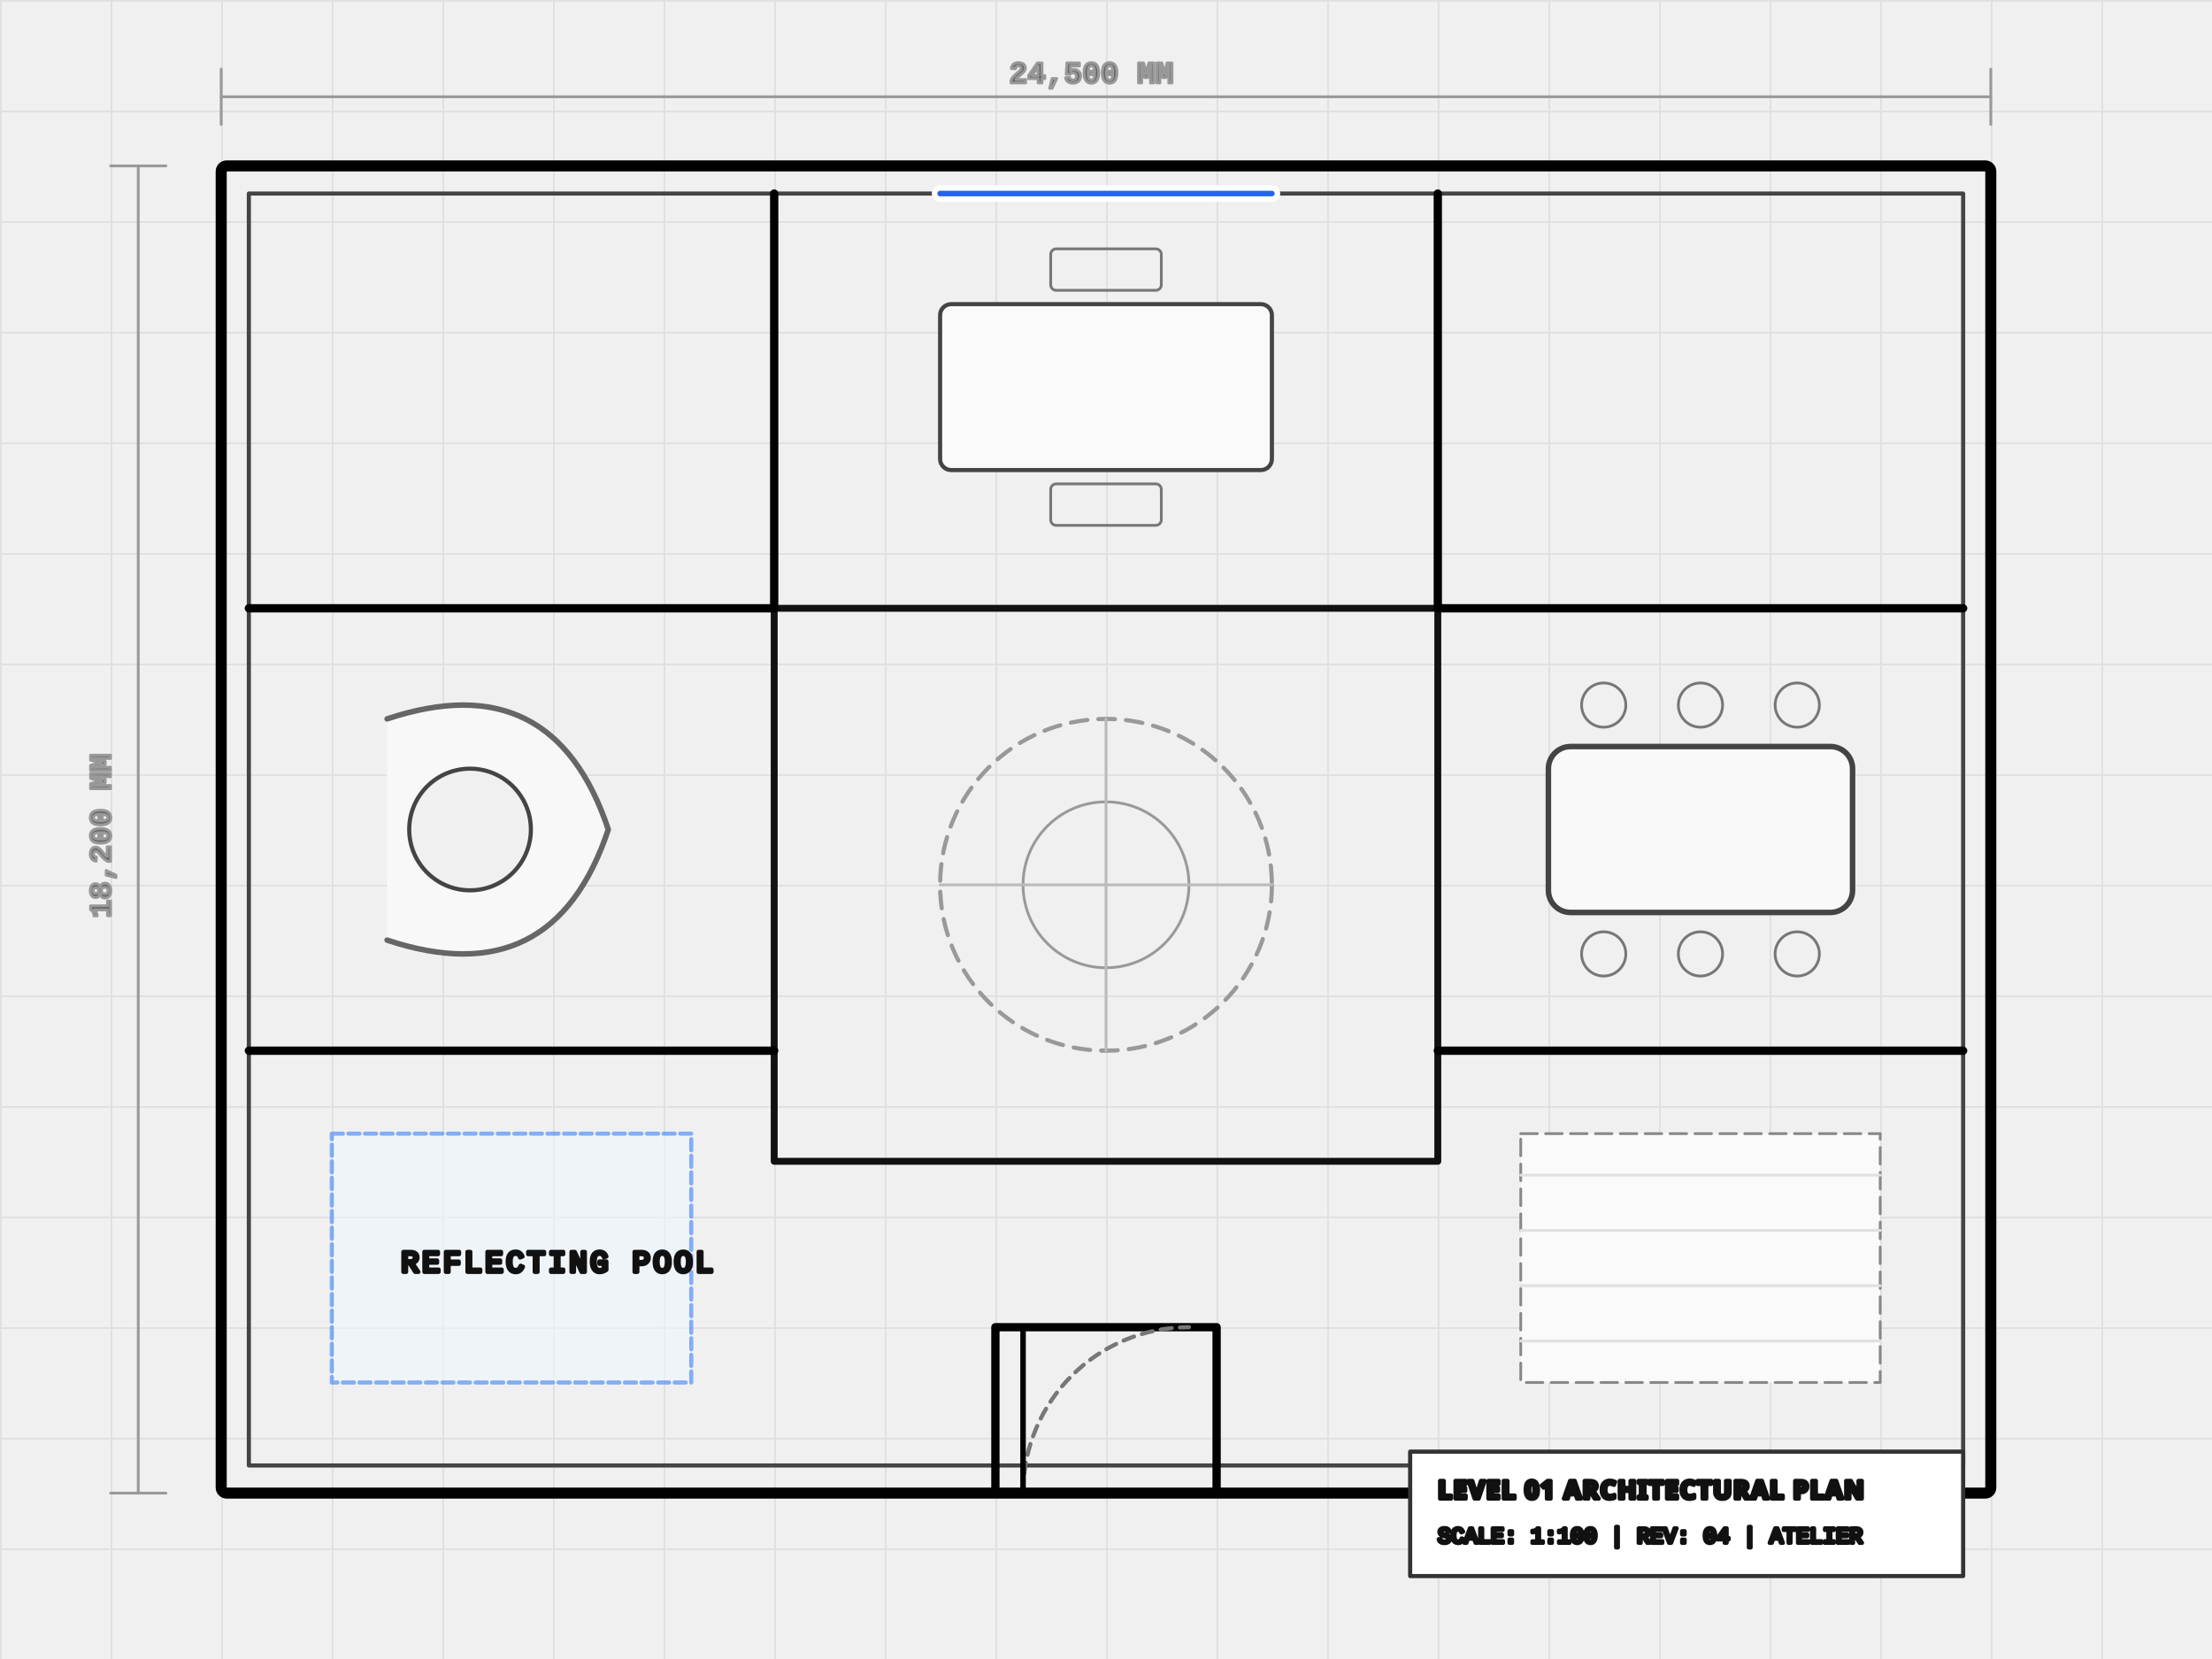
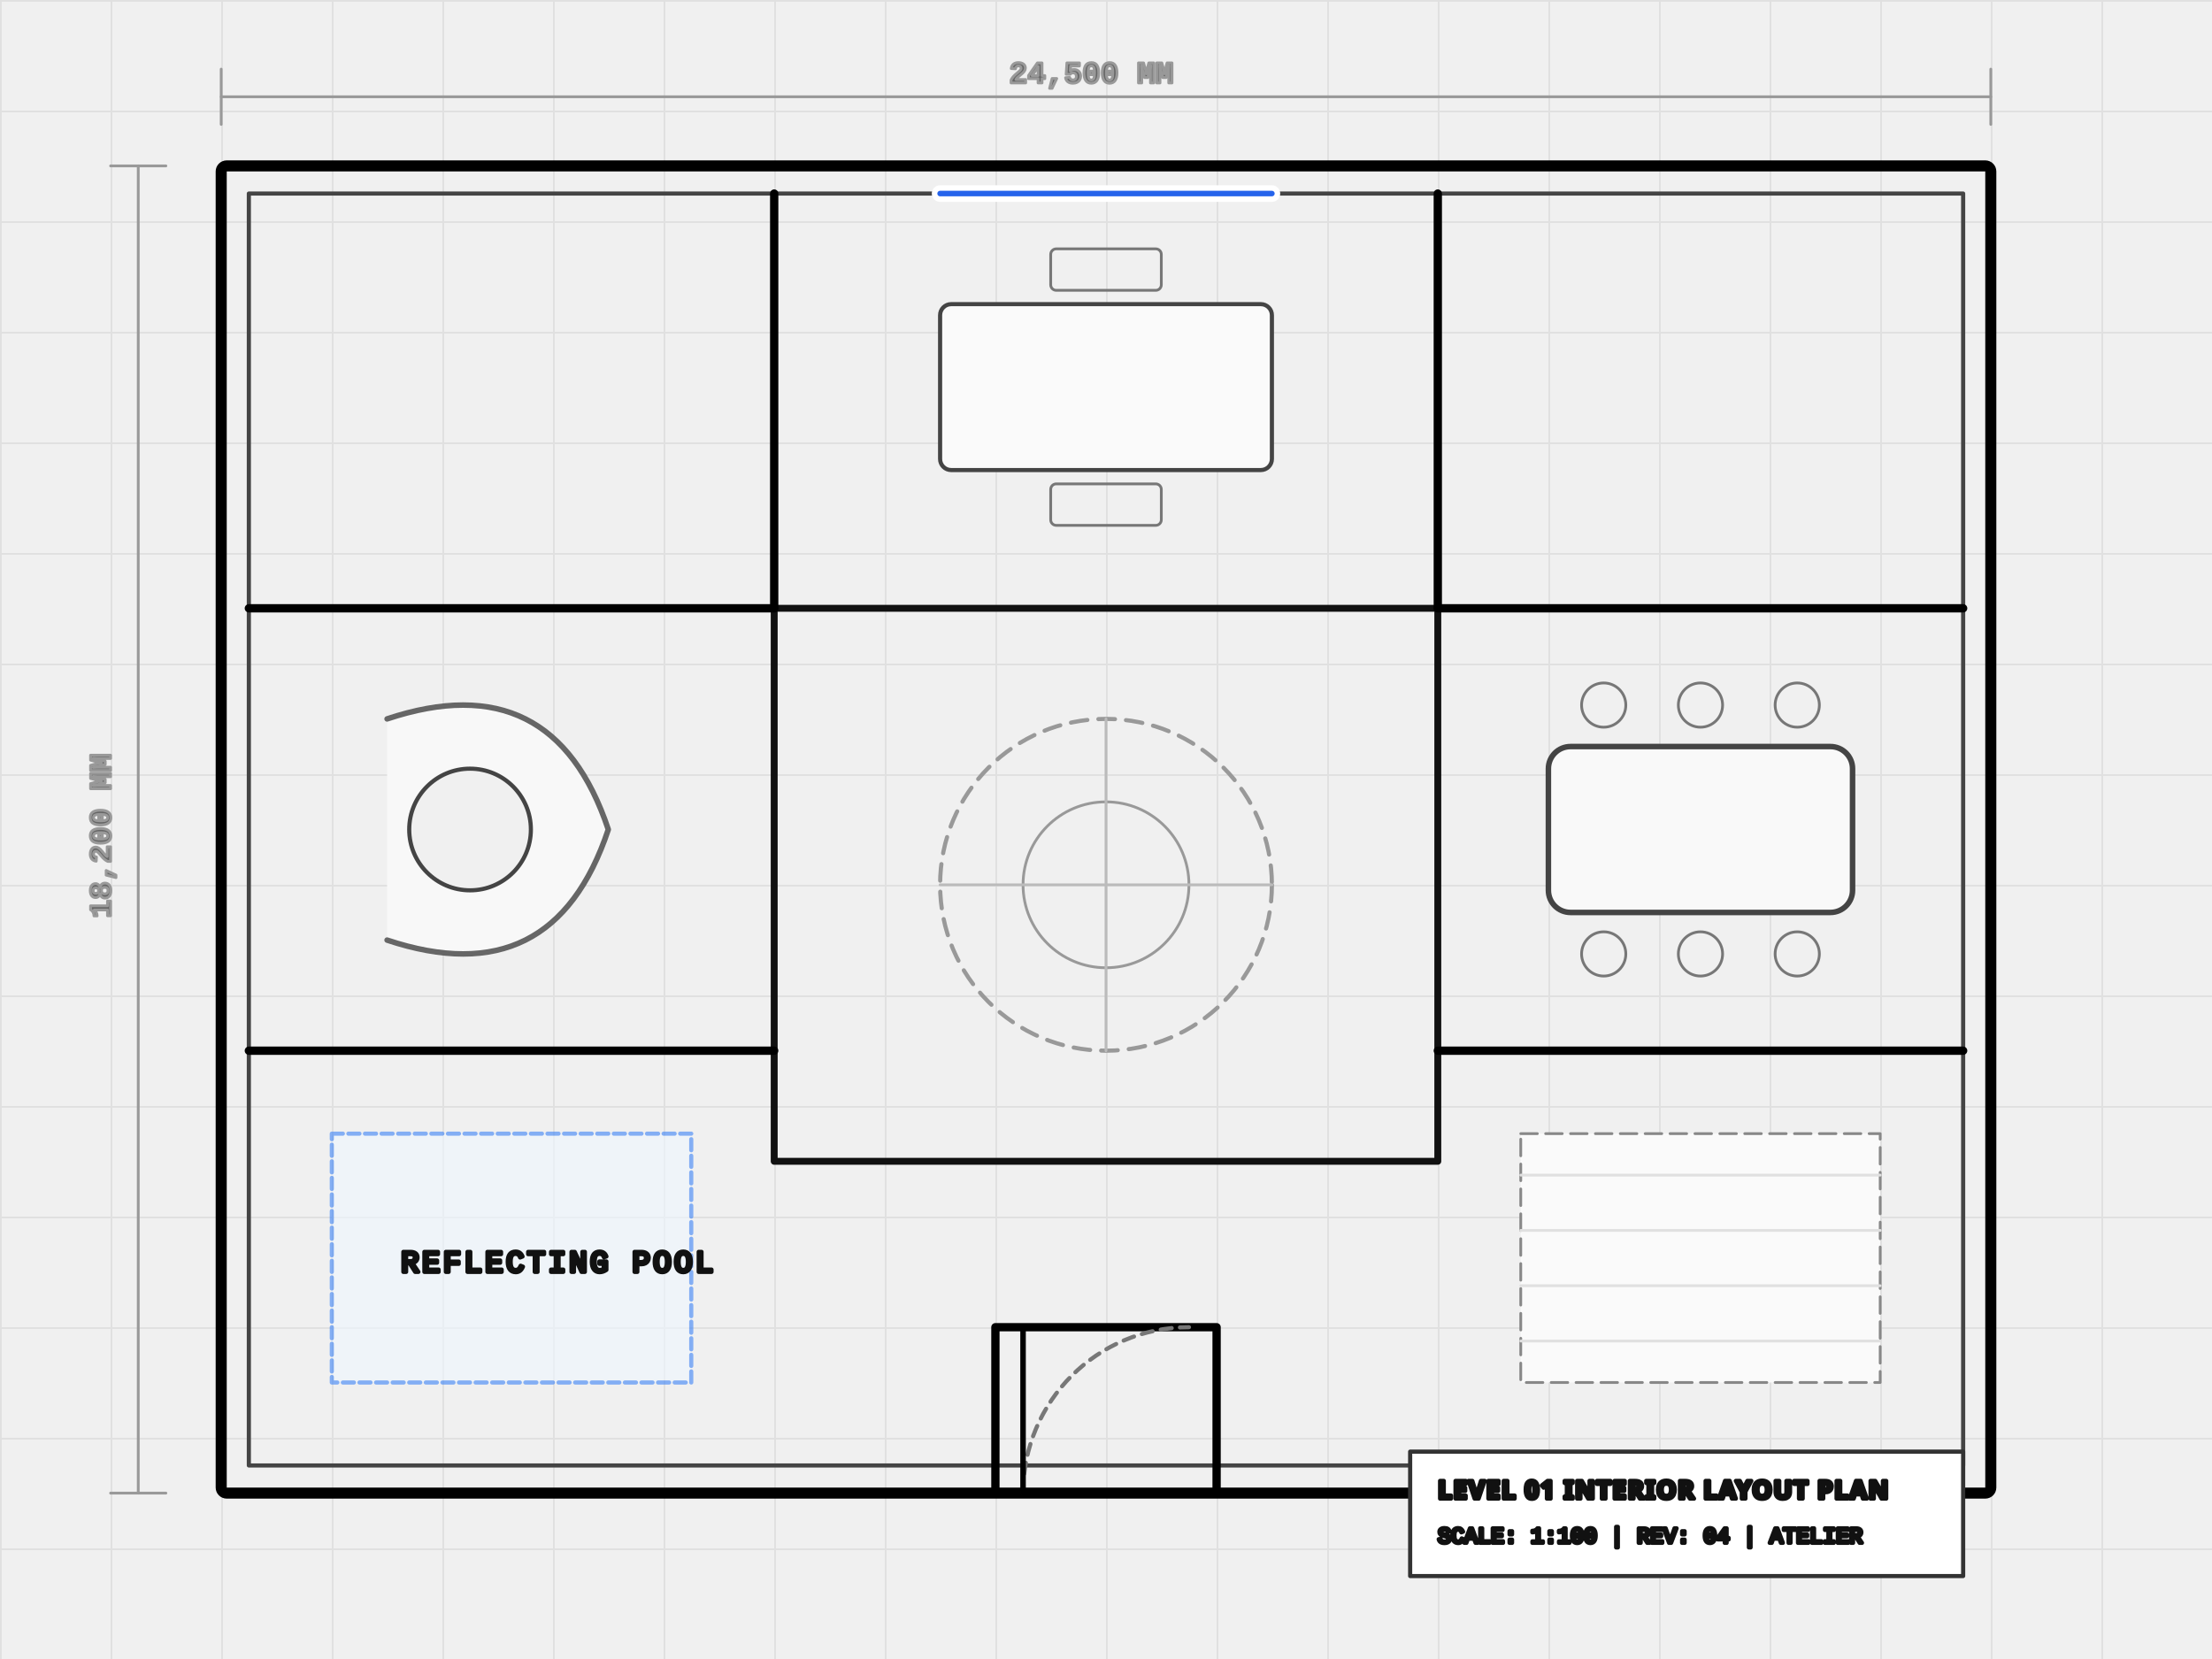
<svg xmlns="http://www.w3.org/2000/svg" viewBox="0 0 800 600" width="100%" height="100%" fill="none" stroke="#111111" stroke-width="1.5" stroke-linecap="round" stroke-linejoin="round">
  <defs>
    <pattern id="cadGrid" width="40" height="40" patternUnits="userSpaceOnUse">
      <path d="M 40 0 L 0 0 0 40" fill="none" stroke="#ececec" stroke-width="0.75" />
      <path d="M 200 0 L 0 0 0 200" fill="none" stroke="#e0e0e0" stroke-width="1.2" />
    </pattern>
  </defs>
  <rect width="800" height="600" fill="url(#cadGrid)" stroke="none" />
  <rect x="80" y="60" width="640" height="480" stroke="#000" stroke-width="4" rx="2" fill="none" />
  <rect x="90" y="70" width="620" height="460" stroke="#444" stroke-width="1.5" fill="none" />
  <path d="M 360 540 L 360 480 L 440 480 L 440 540" stroke="#000" stroke-width="3" />
  <path d="M 370 540 A 60 60 0 0 1 430 480" stroke="#777" stroke-dasharray="4 3" stroke-width="1.5" />
  <line x1="370" y1="540" x2="370" y2="480" stroke="#000" stroke-width="2" />
  <rect x="280" y="220" width="240" height="200" stroke="#111" stroke-width="2.5" />
  <circle cx="400" cy="320" r="60" stroke="#999" stroke-dasharray="6 4" stroke-width="1.5" />
  <circle cx="400" cy="320" r="30" stroke="#999" stroke-width="1" />
  <line x1="340" y1="320" x2="460" y2="320" stroke="#bbb" stroke-width="1" />
  <line x1="400" y1="260" x2="400" y2="380" stroke="#bbb" stroke-width="1" />
  <path d="M 90 220 L 280 220" stroke="#000" stroke-width="3" />
  <path d="M 90 380 L 280 380" stroke="#000" stroke-width="3" />
  <path d="M 140 260 Q 200 240 220 300 Q 200 360 140 340" stroke="#666" stroke-width="2" fill="#f8f8f8" />
  <circle cx="170" cy="300" r="22" stroke="#444" stroke-width="1.5" fill="#f0f0f0" />
  <path d="M 280 70 L 280 220" stroke="#000" stroke-width="3" />
  <path d="M 520 70 L 520 220" stroke="#000" stroke-width="3" />
  <line x1="340" y1="70" x2="460" y2="70" stroke="#fff" stroke-width="6" />
  <line x1="340" y1="70" x2="460" y2="70" stroke="#2563eb" stroke-width="2" />
  <rect x="340" y="110" width="120" height="60" stroke="#444" stroke-width="1.5" fill="#fafafa" rx="4" />
  <rect x="380" y="90" width="40" height="15" stroke="#777" stroke-width="1" rx="2" />
  <rect x="380" y="175" width="40" height="15" stroke="#777" stroke-width="1" rx="2" />
  <path d="M 520 220 L 710 220" stroke="#000" stroke-width="3" />
  <path d="M 520 380 L 710 380" stroke="#000" stroke-width="3" />
  <rect x="560" y="270" width="110" height="60" stroke="#444" stroke-width="2" fill="#f9f9f9" rx="8" />
  <circle cx="580" cy="255" r="8" stroke="#777" stroke-width="1" />
  <circle cx="615" cy="255" r="8" stroke="#777" stroke-width="1" />
  <circle cx="650" cy="255" r="8" stroke="#777" stroke-width="1" />
  <circle cx="580" cy="345" r="8" stroke="#777" stroke-width="1" />
  <circle cx="615" cy="345" r="8" stroke="#777" stroke-width="1" />
  <circle cx="650" cy="345" r="8" stroke="#777" stroke-width="1" />
  <rect x="120" y="410" width="130" height="90" stroke="#3b82f6" stroke-width="1.5" stroke-dasharray="4 2" fill="#eff6ff" opacity="0.6" />
  <text x="145" y="460" font-family="'Courier New', monospace" font-size="11" fill="#2563eb" letter-spacing="1">REFLECTING POOL</text>
  <path d="M 550 410 L 680 410 L 680 500 L 550 500 Z" stroke="#888" stroke-width="1" stroke-dasharray="6 3" fill="#fafafa" />
  <line x1="550" y1="425" x2="680" y2="425" stroke="#e0e0e0" stroke-width="1" />
  <line x1="550" y1="445" x2="680" y2="445" stroke="#e0e0e0" stroke-width="1" />
  <line x1="550" y1="465" x2="680" y2="465" stroke="#e0e0e0" stroke-width="1" />
  <line x1="550" y1="485" x2="680" y2="485" stroke="#e0e0e0" stroke-width="1" />
  <g stroke="#999" stroke-width="1">
    <line x1="80" y1="35" x2="720" y2="35" />
    <line x1="80" y1="25" x2="80" y2="45" />
    <line x1="720" y1="25" x2="720" y2="45" />
    <text x="365" y="30" font-family="'Courier New', monospace" font-size="11" fill="#666" font-weight="600">24,500 MM</text>
    <line x1="50" y1="60" x2="50" y2="540" />
    <line x1="40" y1="60" x2="60" y2="60" />
    <line x1="40" y1="540" x2="60" y2="540" />
    <text x="18" y="310" font-family="'Courier New', monospace" font-size="11" fill="#666" font-weight="600" transform="rotate(-90 40 310)">18,200 MM</text>
  </g>
  <rect x="510" y="525" width="200" height="45" fill="#fff" stroke="#333" stroke-width="1.5" />
-   <text x="520" y="542" font-family="system-ui, sans-serif" font-size="9" font-weight="700" fill="#111" letter-spacing="0.5">LEVEL 01 ARCHITECTURAL PLAN</text>
+   <text x="520" y="542" font-family="system-ui, sans-serif" font-size="9" font-weight="700" fill="#111" letter-spacing="0.5">LEVEL 01 INTERIOR LAYOUT PLAN</text>
  <text x="520" y="558" font-family="'Courier New', monospace" font-size="8" fill="#666">SCALE: 1:100  |  REV: 04  |  ATELIER</text>
</svg>
